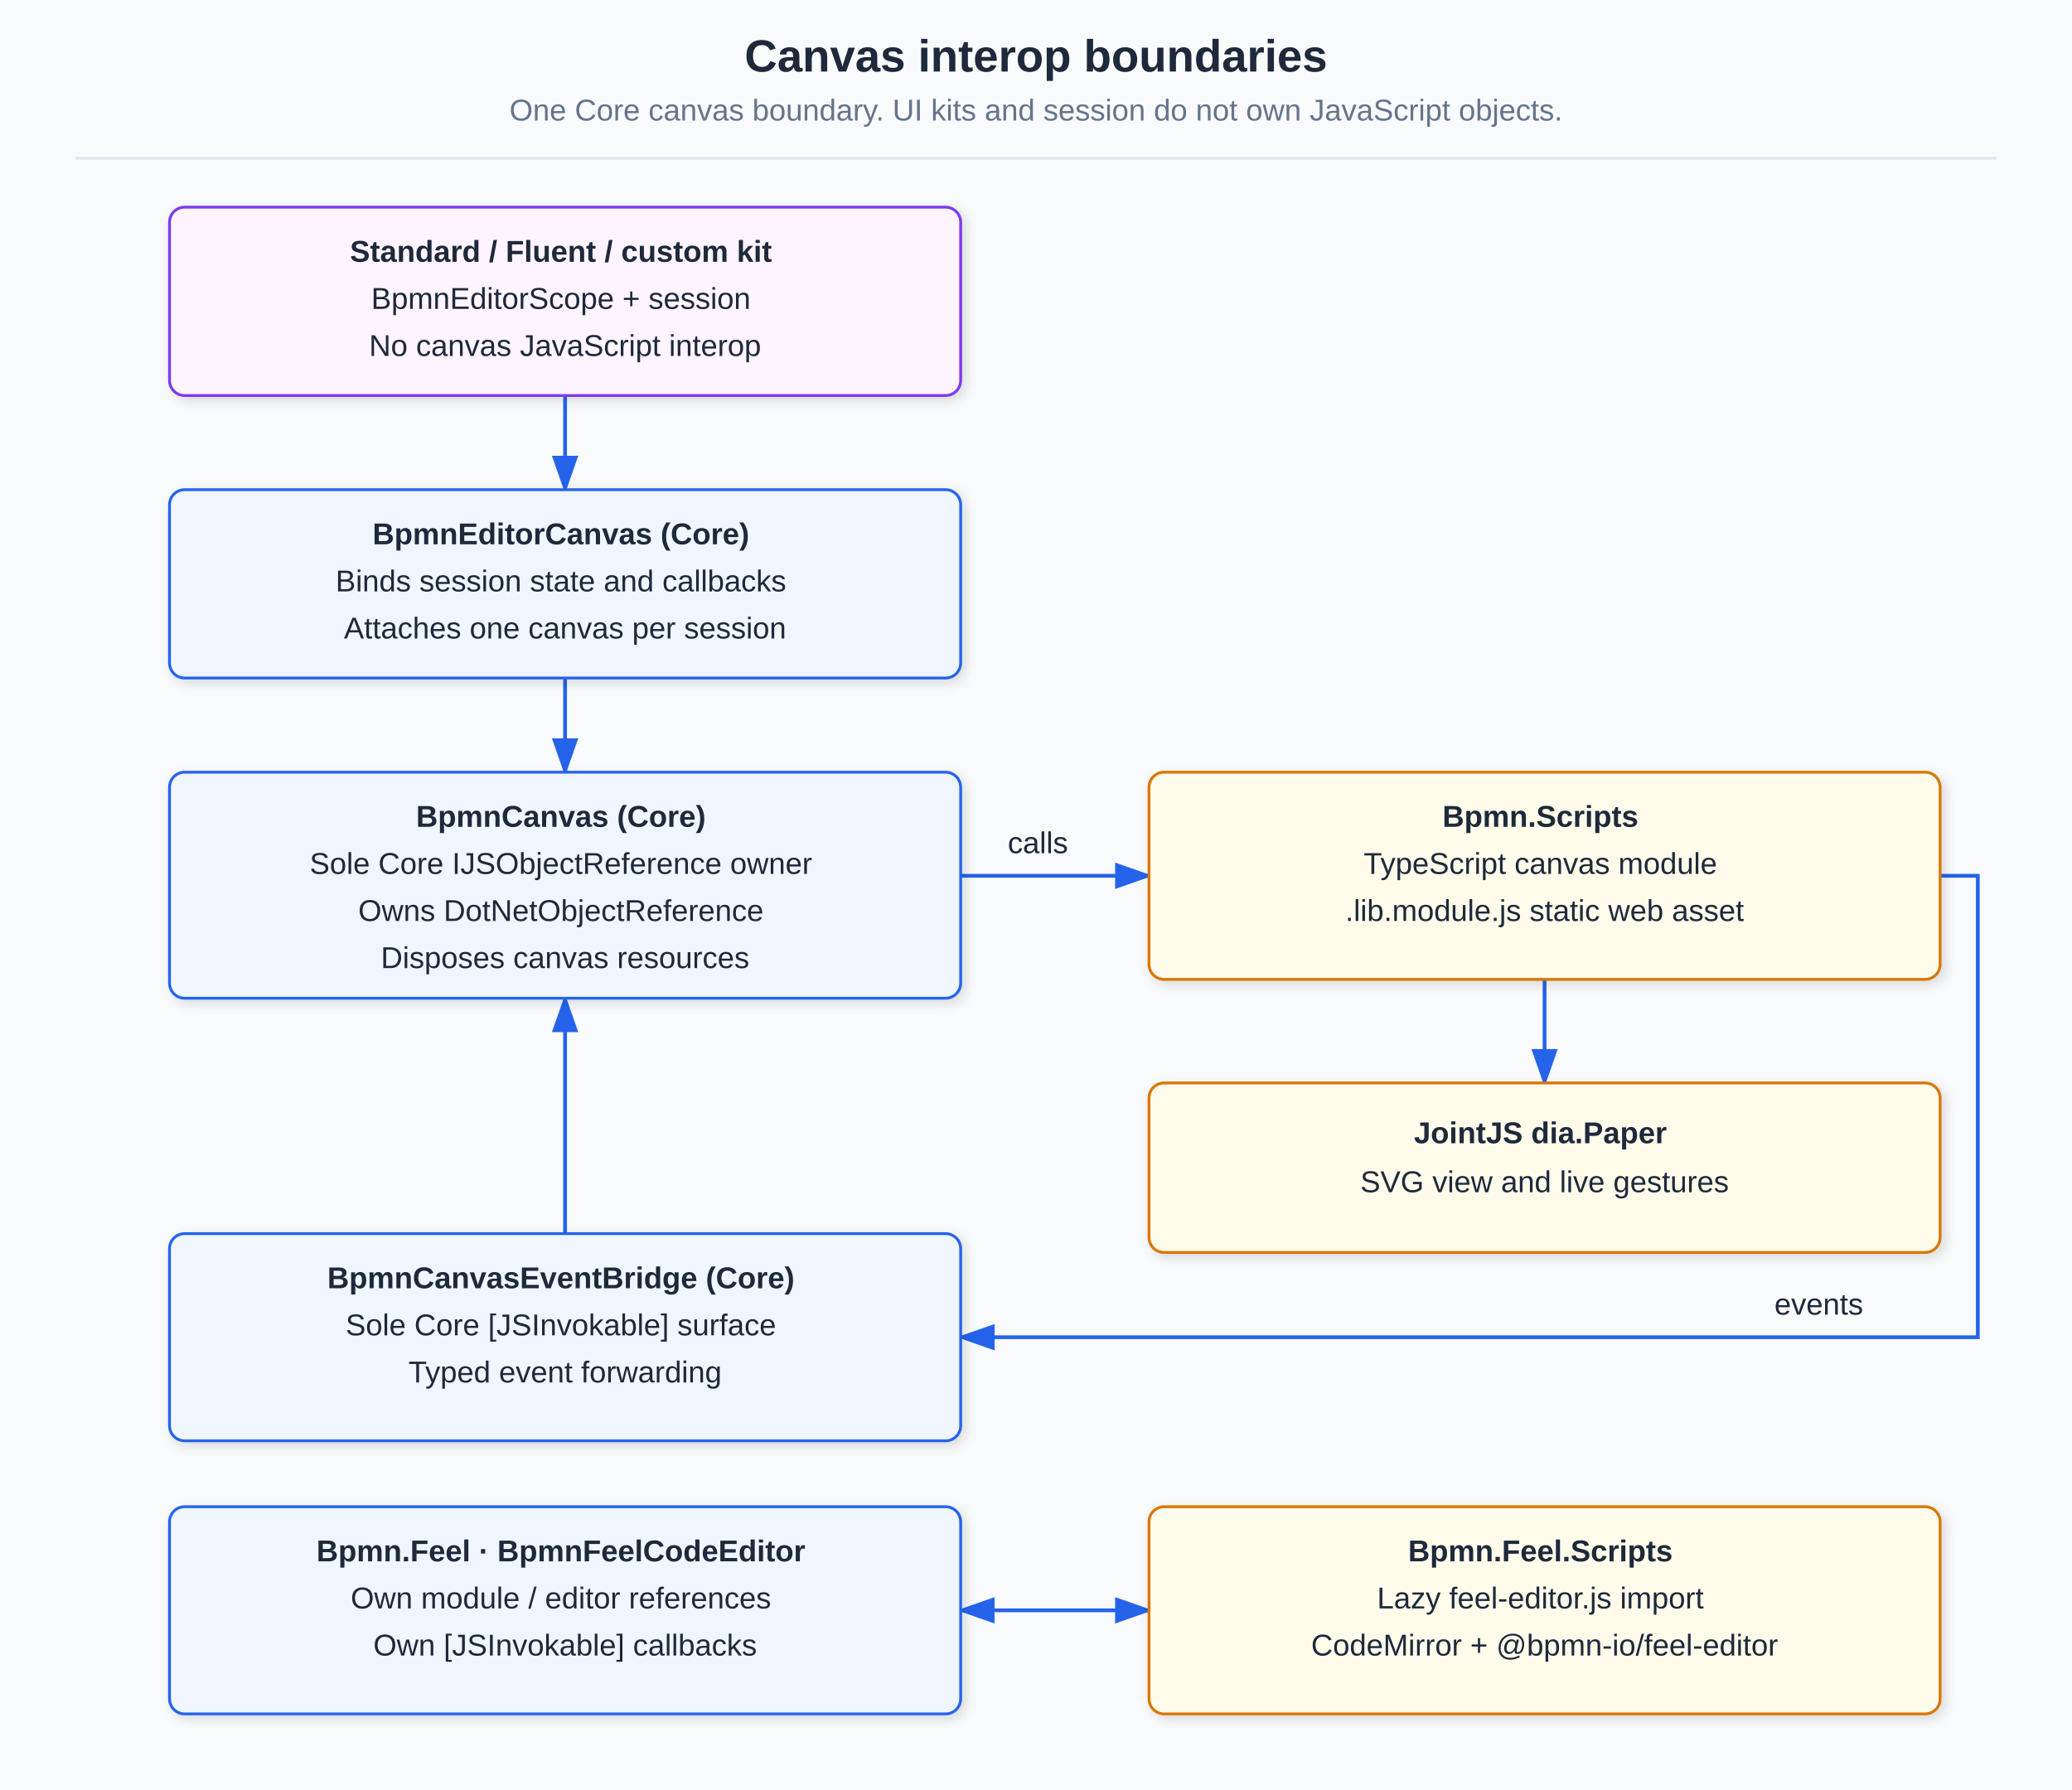
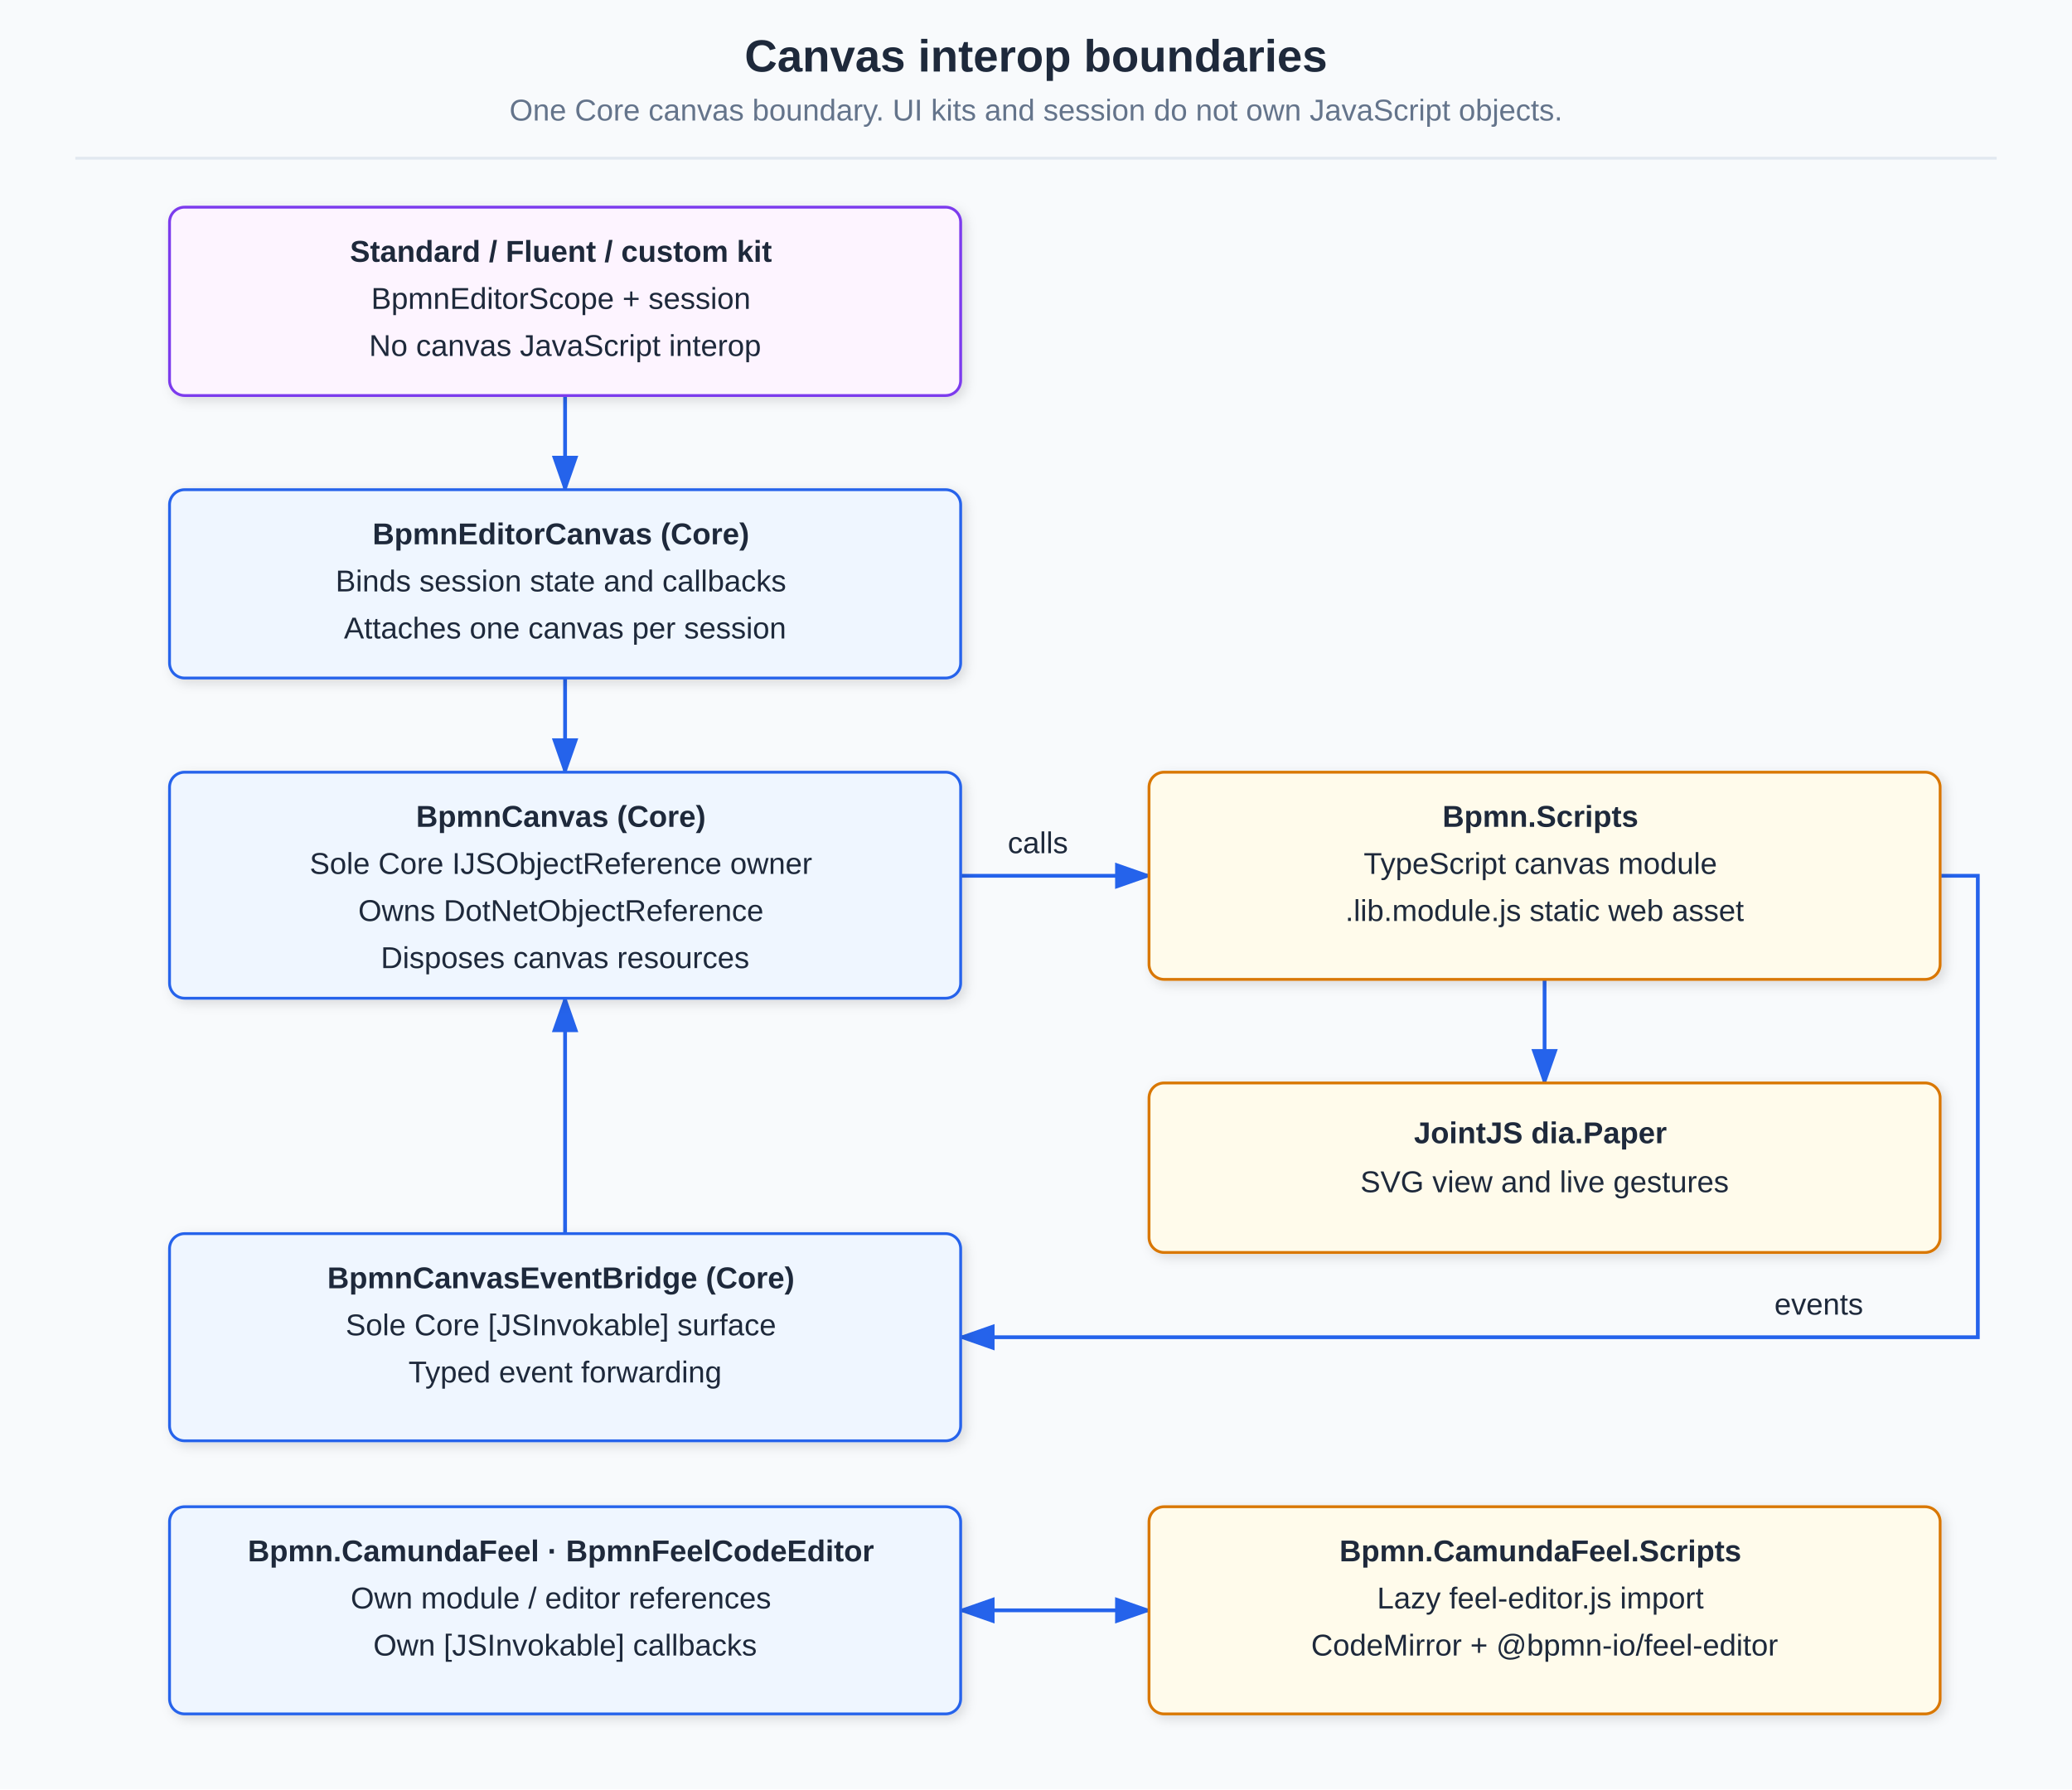
<svg xmlns="http://www.w3.org/2000/svg" viewBox="0 0 1100 950" role="img" aria-labelledby="title desc">
  <defs>
    <marker id="arrow" markerWidth="10" markerHeight="7" refX="9" refY="3.5" orient="auto-start-reverse">
      <polygon points="0 0, 10 3.5, 0 7" fill="#2563eb" />
    </marker>
    <filter id="shadow" x="-10%" y="-20%" width="120%" height="140%">
      <feDropShadow dx="2" dy="2" stdDeviation="3" flood-color="#000000" flood-opacity=".13" />
    </filter>
    <style>
      text { font-family: Segoe UI, Arial, sans-serif; font-size: 16px; } text:not([fill]) { fill: #1e293b; }
      .cs { fill: #eff6ff; stroke: #2563eb; stroke-width: 1.5; filter: url(#shadow); }
      .kit { fill: #fdf4ff; stroke: #7c3aed; stroke-width: 1.5; filter: url(#shadow); }
      .js { fill: #fffbeb; stroke: #d97706; stroke-width: 1.5; filter: url(#shadow); }
      .edge { fill: none; stroke: #2563eb; stroke-width: 2; marker-end: url(#arrow); }
      .heading { font-size: 24px; font-weight: 700; } .name { font-weight: 600; }
    </style>
  </defs>
  <rect width="1100" height="950" fill="#f8fafc" />
  <text x="550" y="38" text-anchor="middle" class="heading">Canvas interop boundaries</text>
  <text x="550" y="64" text-anchor="middle" fill="#64748b">One Core canvas boundary. UI kits and session do not own JavaScript objects.</text>
  <line x1="40" y1="84" x2="1060" y2="84" stroke="#e2e8f0" stroke-width="1.5" />
  <path class="edge" d="M300 210V260" />
  <path class="edge" d="M300 360V410" />
  <path class="edge" d="M510 465H610" />
  <text x="535" y="453">calls</text>
  <path class="edge" d="M820 520V575" />
  <path class="edge" d="M1030 465H1050V710H510" />
  <text x="942" y="698">events</text>
  <path class="edge" d="M300 655V530" />
  <path class="edge" marker-start="url(#arrow)" d="M510 855H610" />
  <g transform="translate(90 110)">
    <rect class="kit" width="420" height="100" rx="8" />
    <text x="210" y="29" text-anchor="middle">
      <tspan class="name">Standard / Fluent / custom kit</tspan>
      <tspan x="210" dy="25">BpmnEditorScope + session</tspan>
      <tspan x="210" dy="25">No canvas JavaScript interop</tspan>
    </text>
  </g>
  <g transform="translate(90 260)">
    <rect class="cs" width="420" height="100" rx="8" />
    <text x="210" y="29" text-anchor="middle">
      <tspan class="name">BpmnEditorCanvas (Core)</tspan>
      <tspan x="210" dy="25">Binds session state and callbacks</tspan>
      <tspan x="210" dy="25">Attaches one canvas per session</tspan>
    </text>
  </g>
  <g transform="translate(90 410)">
    <rect class="cs" width="420" height="120" rx="8" />
    <text x="210" y="29" text-anchor="middle">
      <tspan class="name">BpmnCanvas (Core)</tspan>
      <tspan x="210" dy="25">Sole Core IJSObjectReference owner</tspan>
      <tspan x="210" dy="25">Owns DotNetObjectReference</tspan>
      <tspan x="210" dy="25">Disposes canvas resources</tspan>
    </text>
  </g>
  <g transform="translate(610 410)">
    <rect class="js" width="420" height="110" rx="8" />
    <text x="210" y="29" text-anchor="middle">
      <tspan class="name">Bpmn.Scripts</tspan>
      <tspan x="210" dy="25">TypeScript canvas module</tspan>
      <tspan x="210" dy="25">.lib.module.js static web asset</tspan>
    </text>
  </g>
  <g transform="translate(610 575)">
    <rect class="js" width="420" height="90" rx="8" />
    <text x="210" y="32" text-anchor="middle">
      <tspan class="name">JointJS dia.Paper</tspan>
      <tspan x="210" dy="26">SVG view and live gestures</tspan>
    </text>
  </g>
  <g transform="translate(90 655)">
    <rect class="cs" width="420" height="110" rx="8" />
    <text x="210" y="29" text-anchor="middle">
      <tspan class="name">BpmnCanvasEventBridge (Core)</tspan>
      <tspan x="210" dy="25">Sole Core [JSInvokable] surface</tspan>
      <tspan x="210" dy="25">Typed event forwarding</tspan>
    </text>
  </g>
  <g transform="translate(90 800)">
    <rect class="cs" width="420" height="110" rx="8" />
    <text x="210" y="29" text-anchor="middle">
-       <tspan class="name">Bpmn.Feel · BpmnFeelCodeEditor</tspan>
+       <tspan class="name">Bpmn.CamundaFeel · BpmnFeelCodeEditor</tspan>
      <tspan x="210" dy="25">Own module / editor references</tspan>
      <tspan x="210" dy="25">Own [JSInvokable] callbacks</tspan>
    </text>
  </g>
  <g transform="translate(610 800)">
    <rect class="js" width="420" height="110" rx="8" />
    <text x="210" y="29" text-anchor="middle">
-       <tspan class="name">Bpmn.Feel.Scripts</tspan>
+       <tspan class="name">Bpmn.CamundaFeel.Scripts</tspan>
      <tspan x="210" dy="25">Lazy feel-editor.js import</tspan>
      <tspan x="210" dy="25">CodeMirror + @bpmn-io/feel-editor</tspan>
    </text>
  </g>
</svg>
